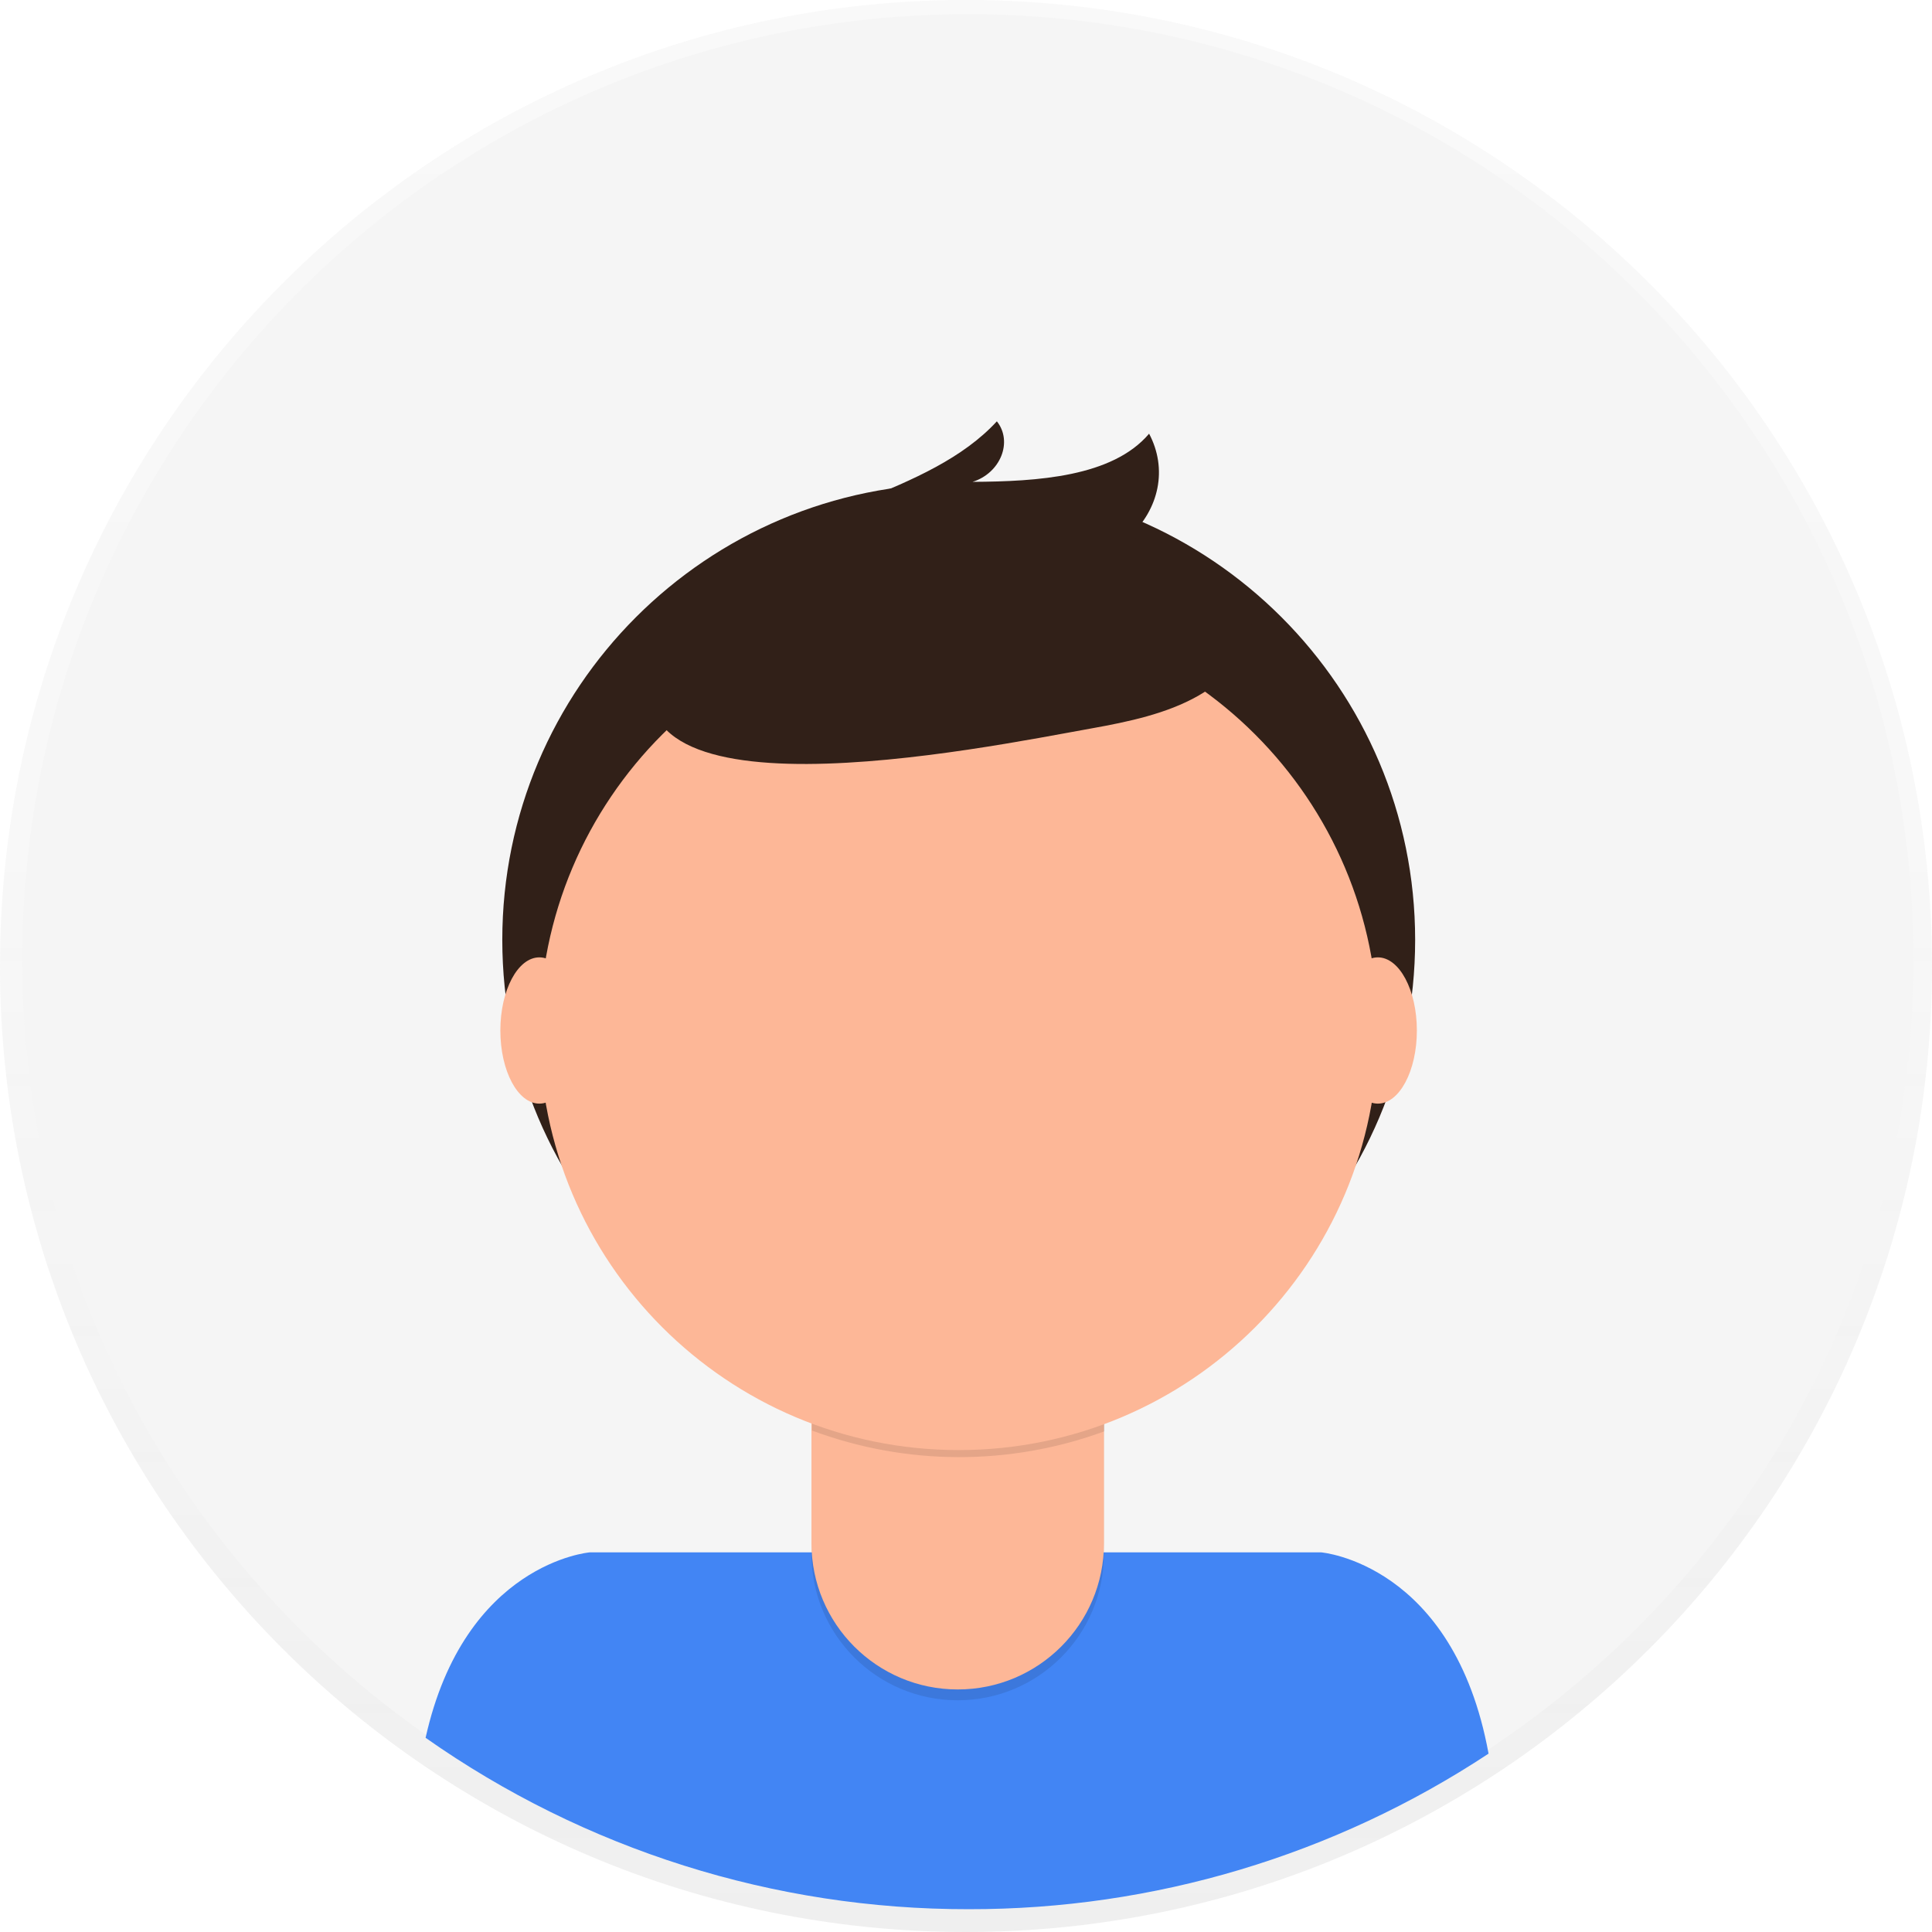
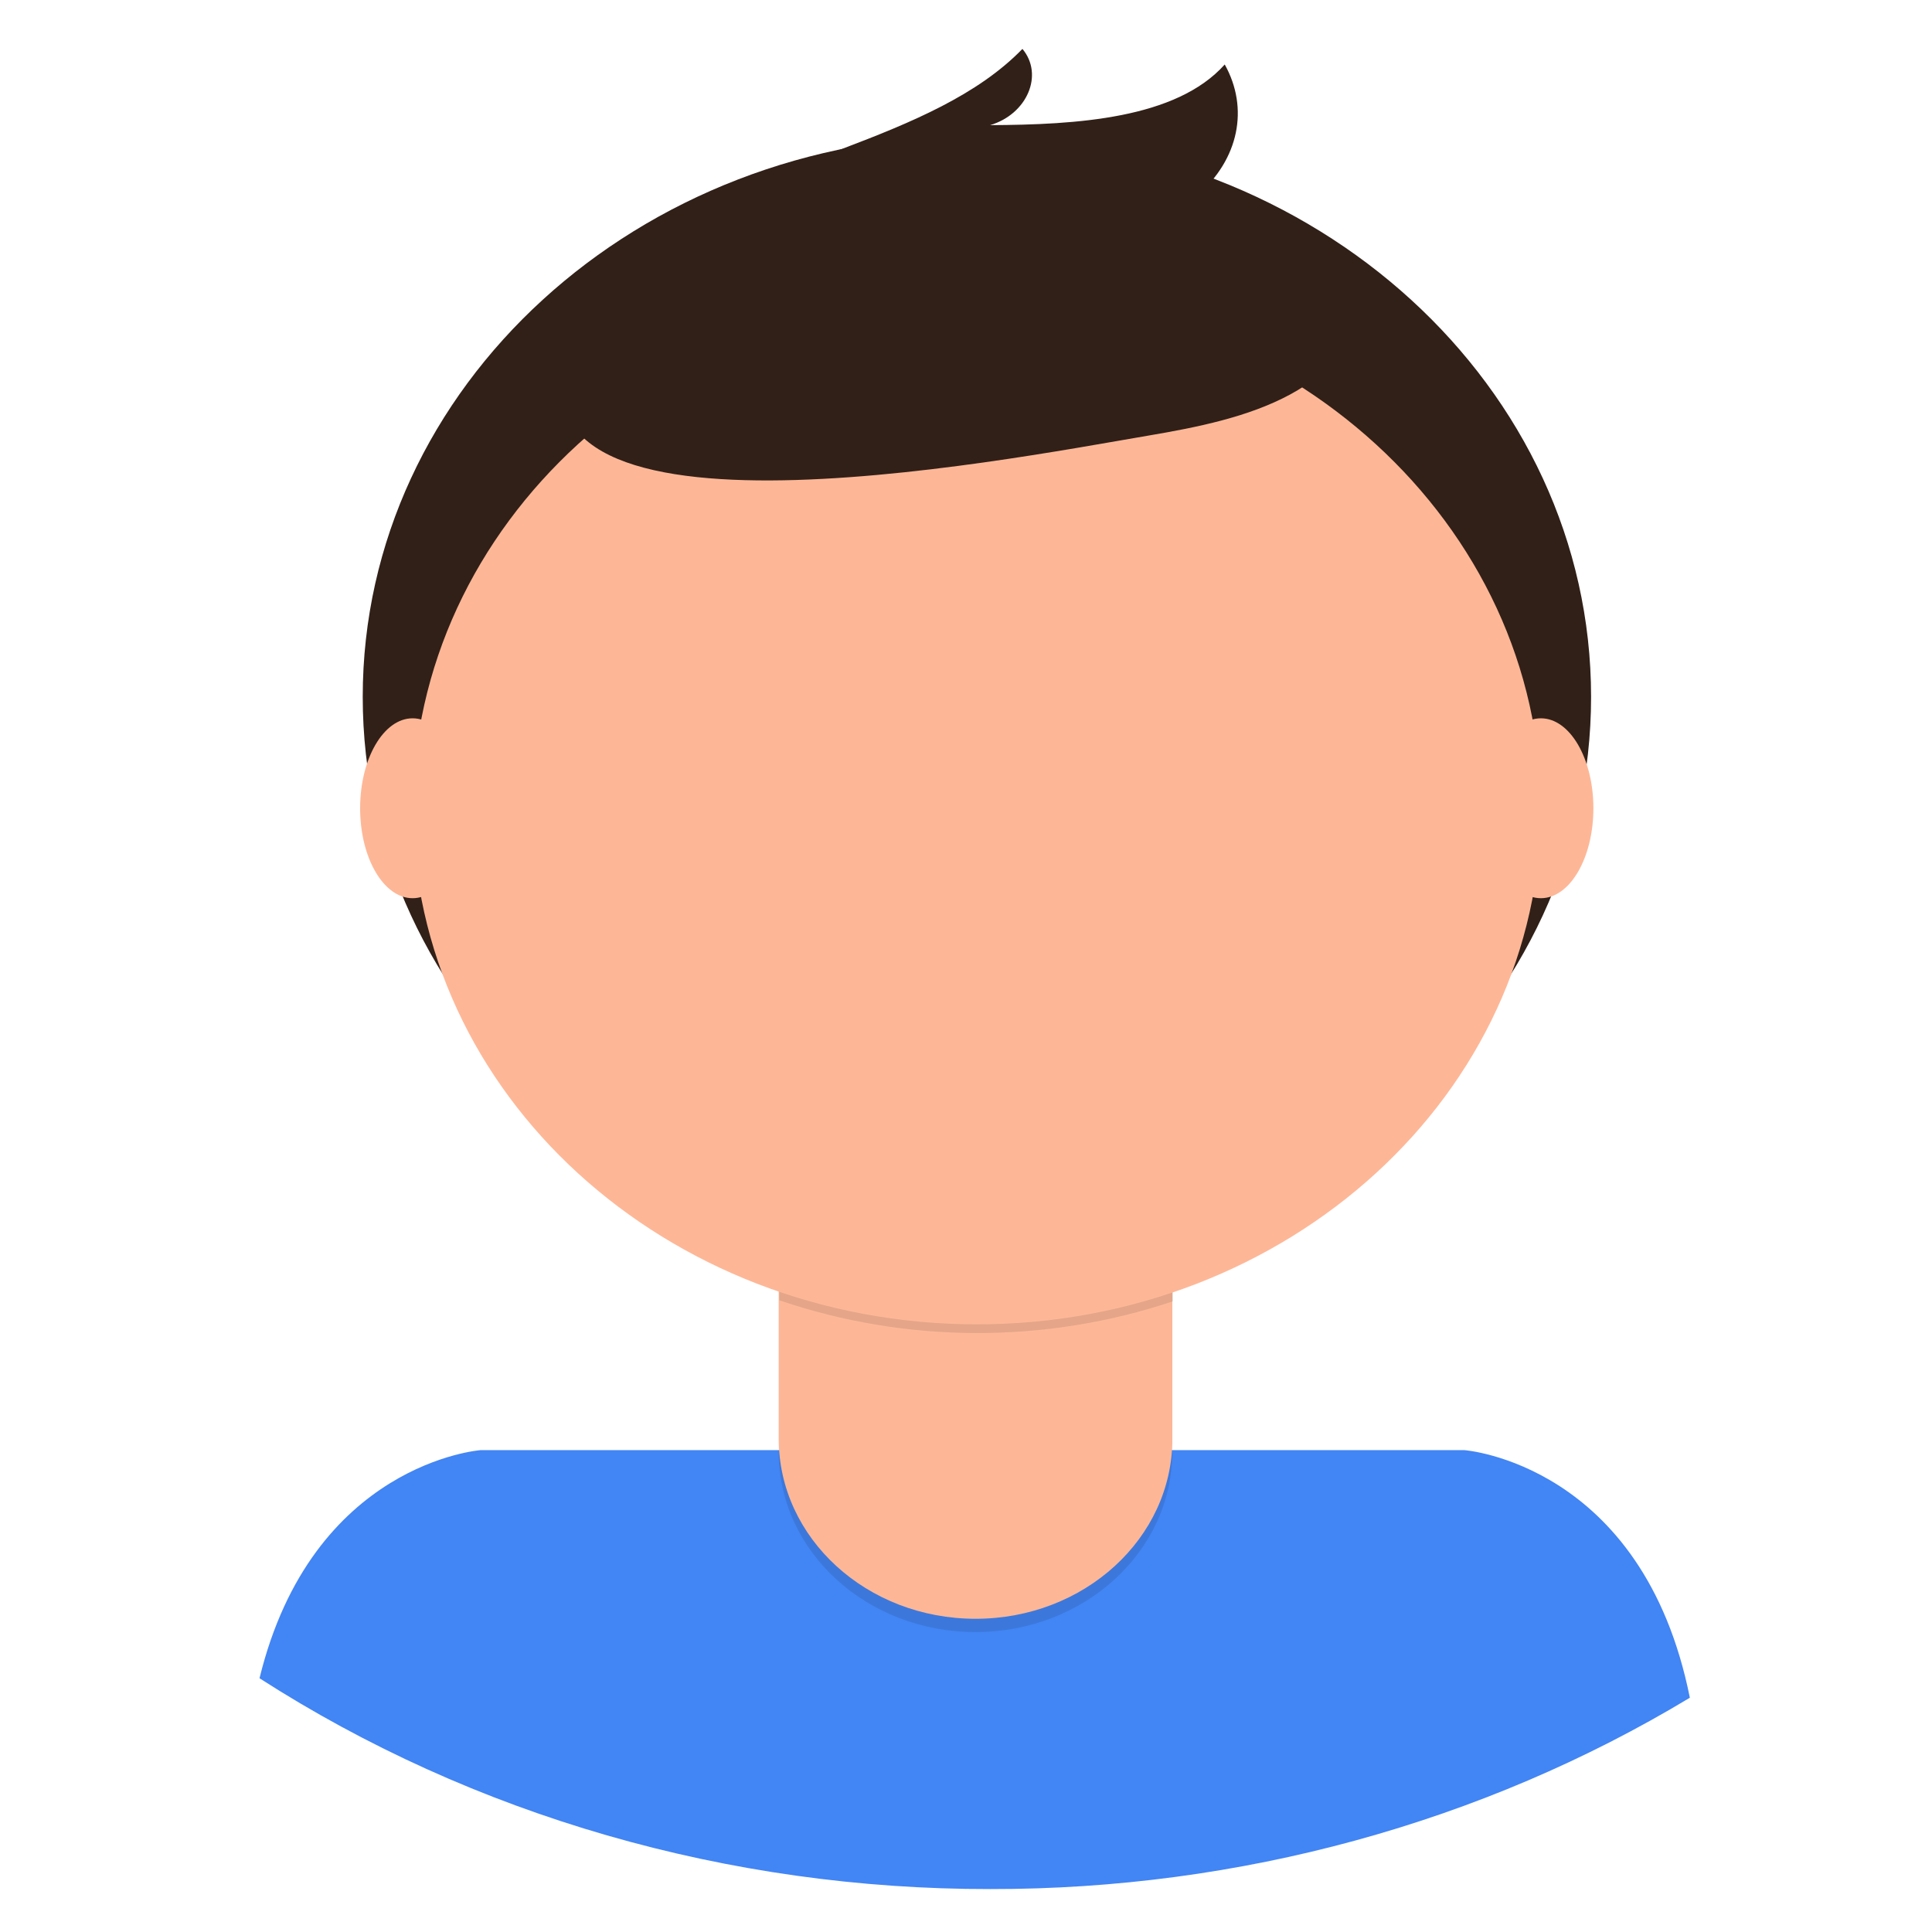
<svg xmlns="http://www.w3.org/2000/svg" id="457bf273-24a3-4fd8-a857-e9b918267d6a" data-name="Layer 1" width="698" height="698" viewBox="0 0 698 698" version="1.1">
  <defs id="defs9">
    <linearGradient id="b247946c-c62f-4d08-994a-4c3d64e1e98f" x1="349" y1="698" x2="349" gradientUnits="userSpaceOnUse">
      <stop offset="0" stop-color="gray" stop-opacity="0.25" id="stop2" />
      <stop offset="0.54" stop-color="gray" stop-opacity="0.12" id="stop4" />
      <stop offset="1" stop-color="gray" stop-opacity="0.1" id="stop6" />
    </linearGradient>
  </defs>
-   <g opacity="0.5" id="g15">
-     <circle cx="349" cy="349" r="349" fill="url(#b247946c-c62f-4d08-994a-4c3d64e1e98f)" id="circle13" />
+   <g id="g15" opacity="0.5" style="opacity:0">
+     <circle cx="349" cy="349" r="349" id="circle13" fill="url(#b247946c-c62f-4d08-994a-4c3d64e1e98f)" style="" />
  </g>
-   <circle cx="349.68" cy="346.77" r="341.64" id="circle17" fill="#f5f5f5" />
-   <path d="M601,790.76a340,340,0,0,0,187.79-56.2c-12.59-68.8-60.5-72.72-60.5-72.72H464.09s-45.21,3.71-59.33,67A340.07,340.07,0,0,0,601,790.76Z" transform="translate(-251 -101)" fill="#4285f4" id="path19" />
-   <circle cx="346.37" cy="339.57" r="164.9" fill="#333" id="circle21" style="fill:#312018;fill-opacity:1" />
-   <path d="M293.15,476.92H398.81a0,0,0,0,1,0,0v84.53A52.83,52.83,0,0,1,346,614.28h0a52.83,52.83,0,0,1-52.83-52.83V476.92a0,0,0,0,1,0,0Z" opacity="0.1" id="path23" />
-   <path d="M296.5,473h99a3.35,3.35,0,0,1,3.35,3.35v81.18A52.83,52.83,0,0,1,346,610.37h0a52.83,52.83,0,0,1-52.83-52.83V476.35A3.35,3.35,0,0,1,296.5,473Z" fill="#fdb797" id="path25" />
-   <path d="M544.34,617.82a152.07,152.07,0,0,0,105.66.29v-13H544.34Z" transform="translate(-251 -101)" opacity="0.1" id="path27" />
-   <circle cx="346.37" cy="372.44" r="151.45" fill="#fdb797" id="circle29" />
-   <path d="m 237.853,234.875 a 85.348,69.197 0 0 1 21.159,-27.895 c 29.061,-23.292 76.705,-28.204 101.141,-54.763 5.853,7.371 1.327,18.705 -8.78,21.869 23.412,-0.127 50.541,-1.787 63.779,-17.4 a 43.791,35.504 0 0 1 -7.385,37.489 c 20.749,0.791 42.923,12.18 44.23,28.987 0.897,11.199 -7.804,21.797 -19.11,28.22 -11.306,6.422 -25.08,9.372 -38.591,11.785 -39.45,7.063 -182.187,36.619 -156.443,-28.291 z" id="path35" style="fill:#312018;stroke-width:0.878;fill-opacity:1" />
-   <ellipse cx="194.86" cy="372.3" rx="14.09" ry="26.42" fill="#fdb797" id="ellipse37" />
-   <ellipse cx="497.8" cy="372.3" rx="14.09" ry="26.42" fill="#fdb797" id="ellipse39" />
+   <path id="circle17" d="M 691.32,346.77 A 341.64,341.64 0 0 1 562.198,614.266 L 349.68,346.77 Z" style="fill:#f5f5f5;opacity:0" />
+   <path d="M 357.824,682.487 A 457.51,418.201 0 0 0 610.517,613.361 C 593.576,528.737 529.107,523.915 529.107,523.915 H 173.595 c 0,0 -60.835,4.563 -79.835,82.41 a 457.604,418.287 0 0 0 264.064,76.162 z" id="path19" style="fill:#4285f4;stroke-width:1.287" />
+   <ellipse cx="352.939" cy="251.753" id="circle21" style="fill:#312018;fill-opacity:1;stroke-width:1.287" rx="221.892" ry="202.827" />
+   <path d="m 281.326,420.693 h 142.178 v 103.972 a 71.089,64.981 0 0 1 -71.062,64.981 v 0 A 71.089,64.981 0 0 1 281.352,524.666 V 420.693 Z" id="path23" style="opacity:0.1;stroke-width:1.287" />
+   <path d="m 285.833,415.872 h 133.216 a 4.508,4.121 0 0 1 4.508,4.121 v 99.852 a 71.089,64.981 0 0 1 -71.116,64.993 v 0 A 71.089,64.981 0 0 1 281.352,519.856 V 419.992 a 4.508,4.121 0 0 1 4.481,-4.121 z" id="path25" style="fill:#fdb797;stroke-width:1.287" />
+   <path d="m 281.581,469.771 a 204.628,187.047 0 0 0 142.178,0.357 V 454.137 H 281.581 Z" id="path27" style="opacity:0.1;stroke-width:1.287" />
+   <ellipse cx="352.939" cy="292.183" id="circle29" rx="203.794" ry="186.284" style="fill:#fdb797;stroke-width:1.287" />
+   <path d="m 206.865,121.769 a 113.417,87.145 0 0 1 28.118,-35.131 c 38.618,-29.334 101.931,-35.519 134.405,-68.967 7.778,9.283 1.763,23.557 -11.667,27.541 31.112,-0.159 67.163,-2.251 84.755,-21.913 a 58.193,44.713 0 0 1 -9.813,47.213 c 27.573,0.996 57.039,15.339 58.776,36.505 1.193,14.104 -10.371,27.451 -25.395,35.539 -15.025,8.088 -33.329,11.803 -51.283,14.841 -52.424,8.895 -242.105,46.117 -207.894,-35.629 z" id="path35" style="fill:#312018;fill-opacity:1;stroke-width:1.136" />
+   <ellipse cx="149.065" cy="292.01" rx="18.96" ry="32.497" id="ellipse37" style="fill:#fdb797;stroke-width:1.287" />
+   <ellipse cx="556.706" cy="292.01" rx="18.96" ry="32.497" id="ellipse39" style="fill:#fdb797;stroke-width:1.287" />
</svg>
